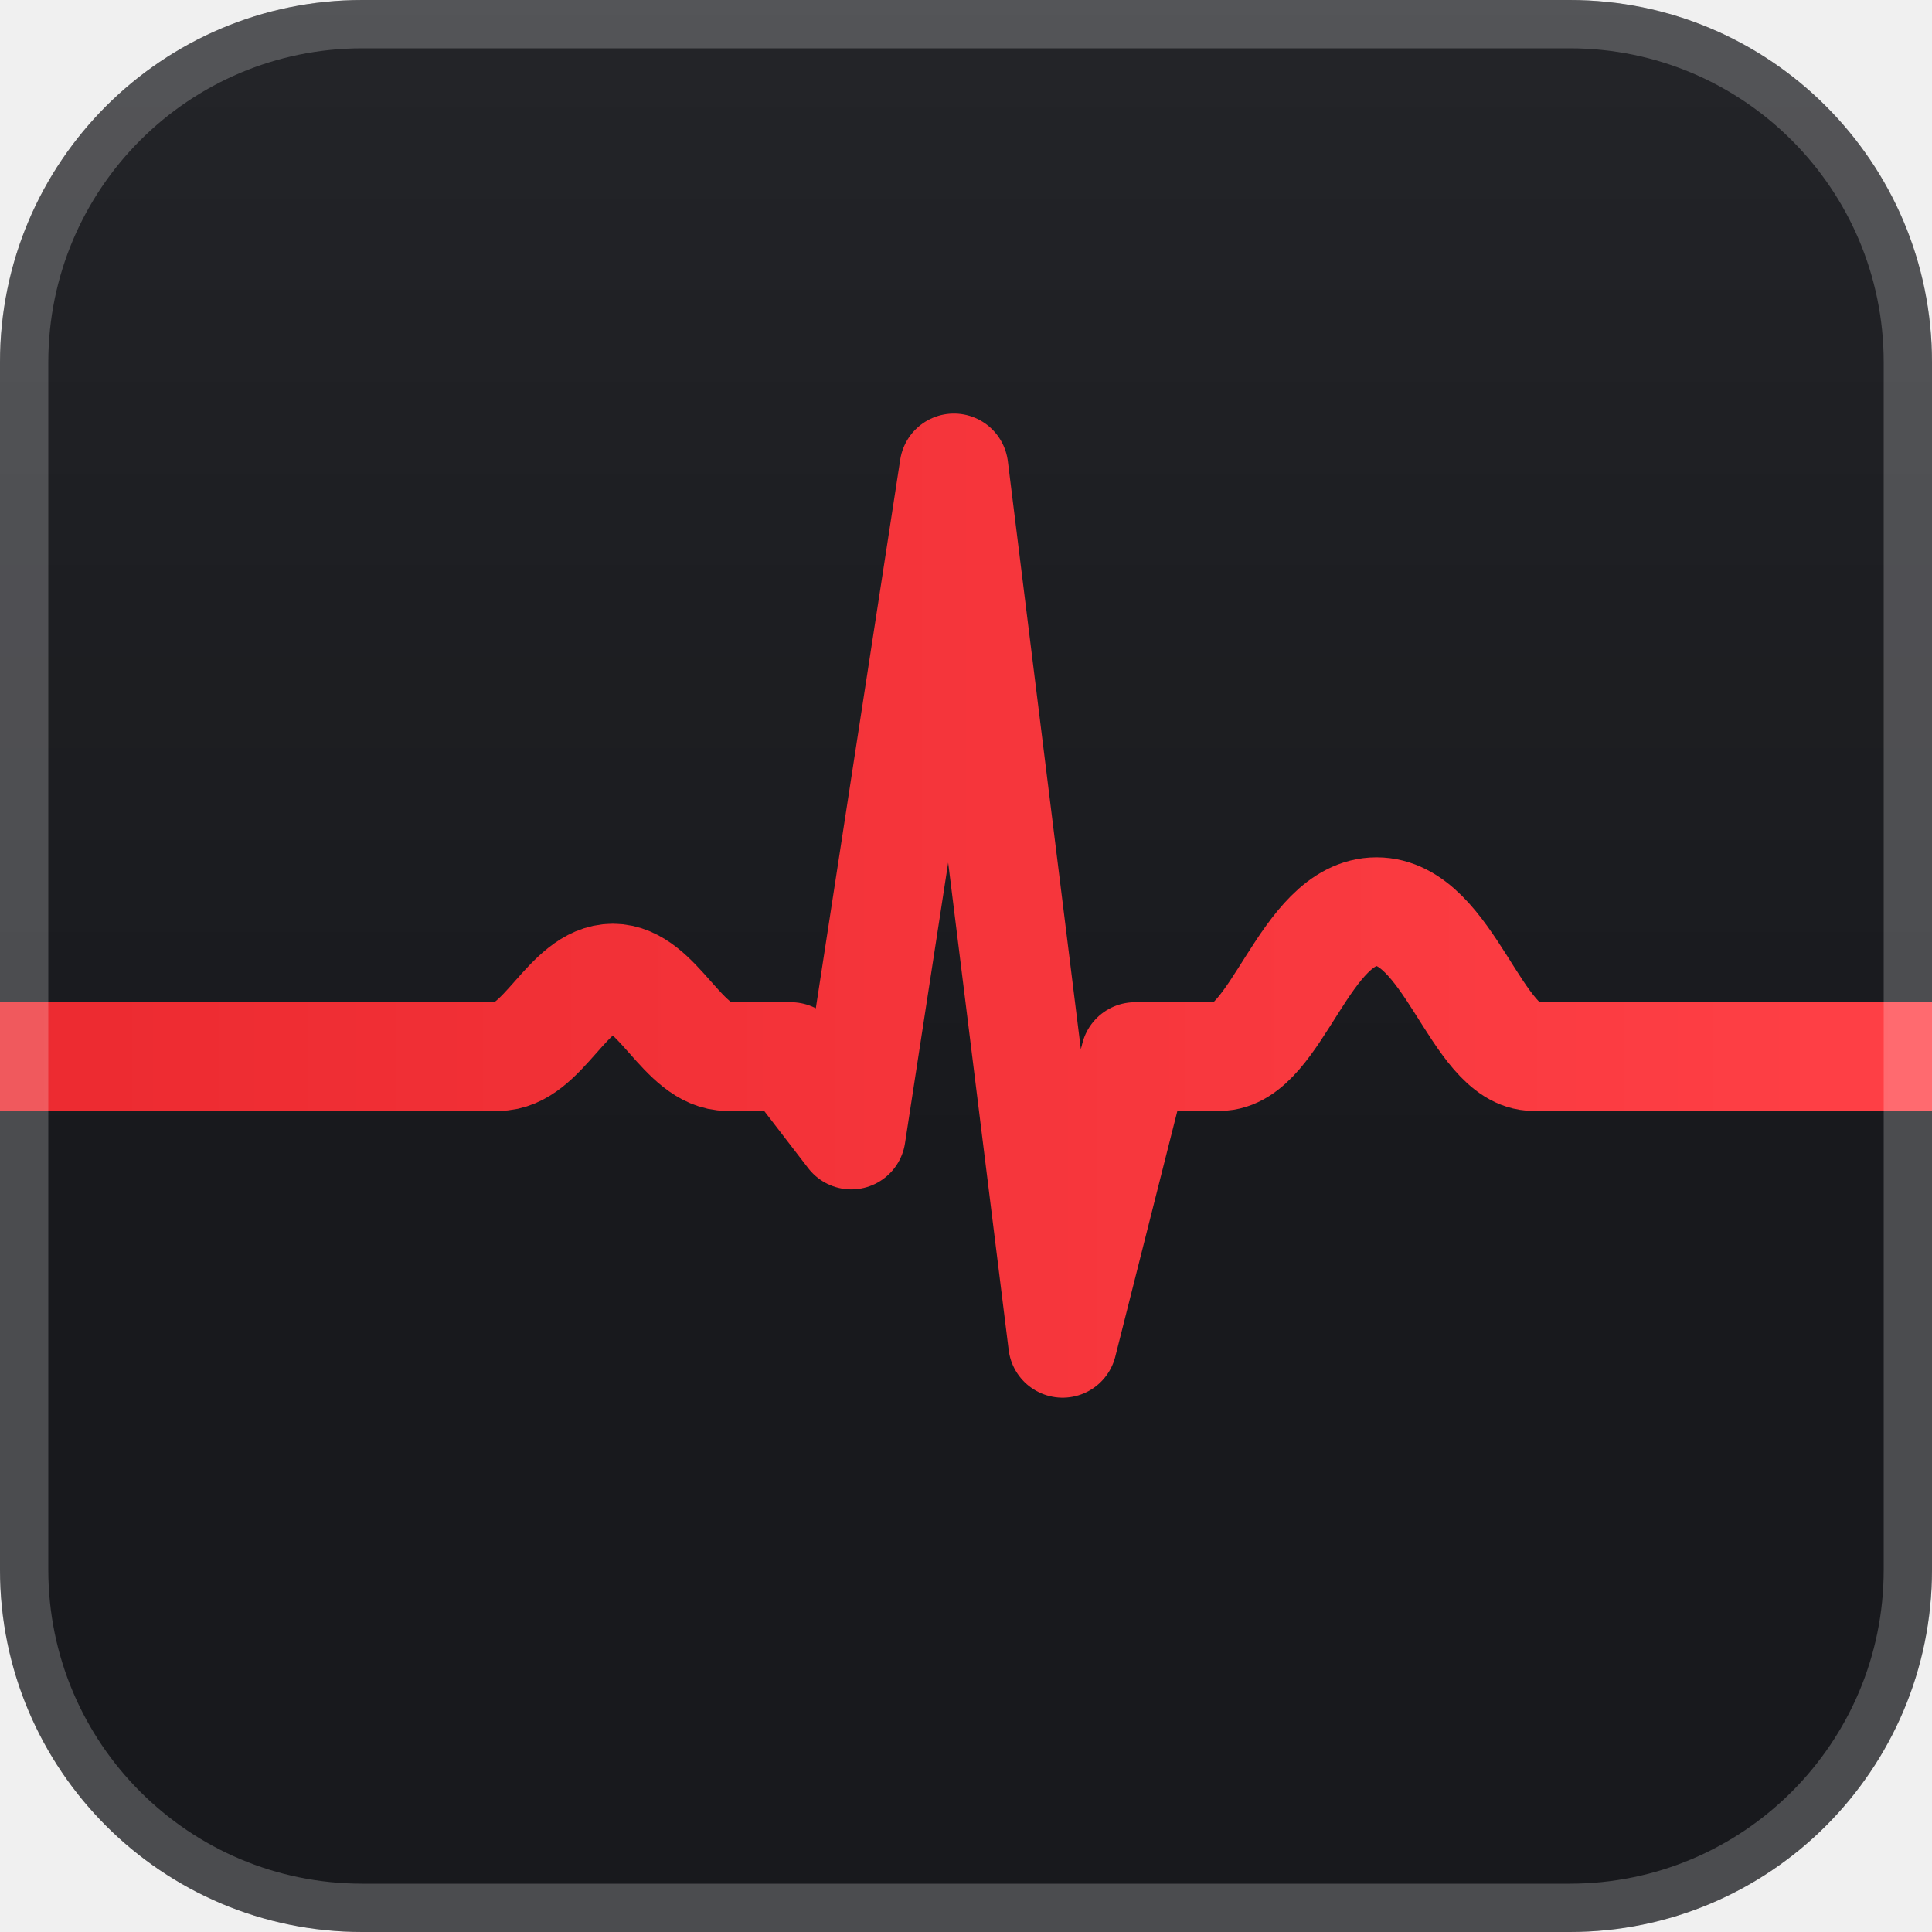
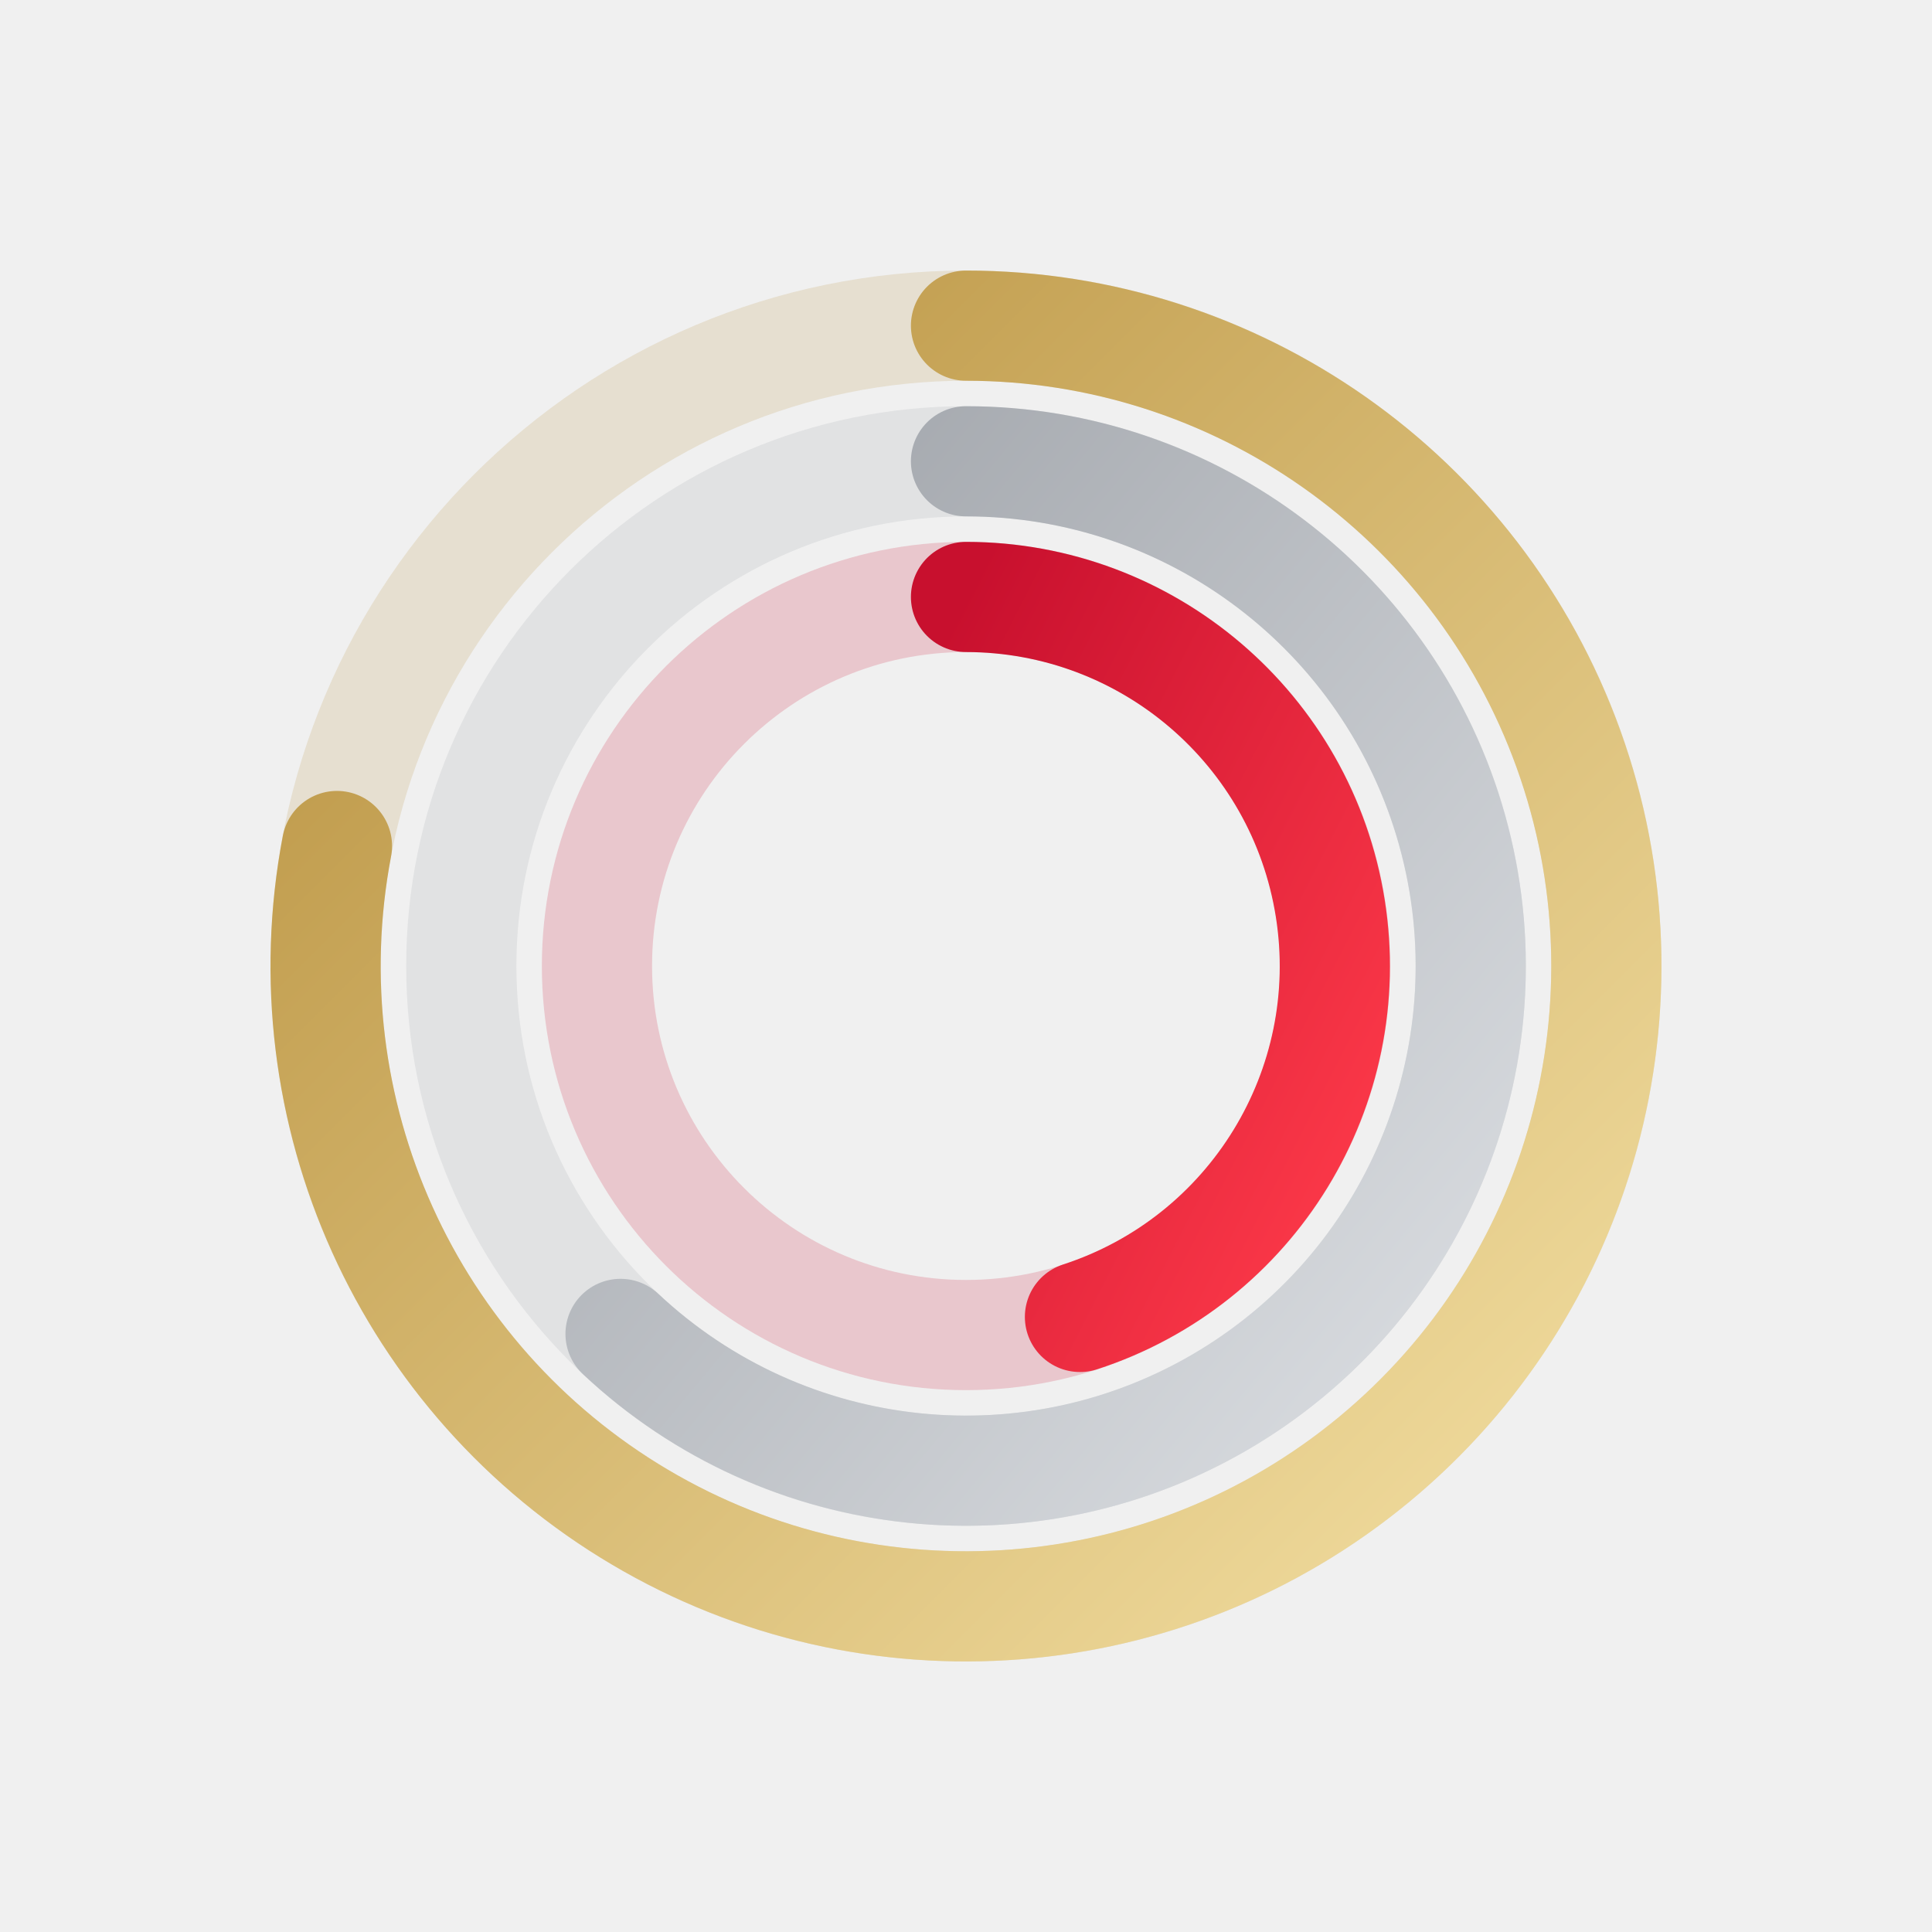
- <svg xmlns="http://www.w3.org/2000/svg" viewBox="0 0 64 64" width="64" height="64">
+ <svg xmlns="http://www.w3.org/2000/svg" viewBox="0 0 1024 1024">
+   <rect fill="#050506" />
+   <circle cx="512.0" cy="512.0" r="339.4" fill="none" stroke="#B8913F" stroke-opacity=".18" stroke-width="58.4" />
  <defs>
-     <linearGradient id="l" x1="0" y1="0" x2="64" y2="0" gradientUnits="userSpaceOnUse">
-       <stop offset="0" stop-color="#ec2a30" />
-       <stop offset="1" stop-color="#ff4046" />
+     <linearGradient id="g0" x1="0" y1="0" x2="1" y2="1">
+       <stop offset="0" stop-color="#B8913F" />
+       <stop offset="1" stop-color="#F3DFA2" />
    </linearGradient>
-     <linearGradient id="sh" x1="0" y1="0" x2="0" y2="1">
-       <stop offset="0" stop-color="#ffffff" stop-opacity=".05" />
-       <stop offset=".6" stop-color="#ffffff" stop-opacity="0" />
+   </defs>
+   <path d="M512.0 172.6A339.4 339.4 0 1 1 178.6 448.4" fill="none" stroke="url(#g0)" stroke-width="58.4" stroke-linecap="round" />
+   <circle cx="512.0" cy="512.0" r="267.5" fill="none" stroke="#9EA2A8" stroke-opacity=".18" stroke-width="58.4" />
+   <defs>
+     <linearGradient id="g1" x1="0" y1="0" x2="1" y2="1">
+       <stop offset="0" stop-color="#9EA2A8" />
+       <stop offset="1" stop-color="#DCDFE3" />
    </linearGradient>
-     <clipPath id="c">
-       <rect width="64" height="64" rx="12" />
-     </clipPath>
  </defs>
-   <g clip-path="url(#c)">
-     <rect width="64" height="64" rx="12" fill="#18191d" />
-     <rect width="64" height="64" fill="url(#sh)" />
-     <path d="M-2 35 H16.5 C18 35 18.8 32.4 20.3 32.4 C21.8 32.4 22.6 35 24.1 35 H26.2 L28.2 37.6 L31.6 15.5 L35.2 44.5 L37.6 35 H40.4 C42.3 35 43.2 30.2 45.6 30.2 C48 30.2 48.9 35 50.8 35 H66" fill="none" stroke="url(#l)" stroke-width="3.6" stroke-linecap="round" stroke-linejoin="round" />
-   </g>
-   <rect x="0.8" y="0.8" width="62.4" height="62.4" rx="11.2" fill="none" stroke="#ffffff" stroke-opacity="0.22" stroke-width="1.6" />
+   <path d="M512.0 244.5A267.5 267.5 0 1 1 328.9 707.0" fill="none" stroke="url(#g1)" stroke-width="58.4" stroke-linecap="round" />
+   <circle cx="512.0" cy="512.0" r="195.6" fill="none" stroke="#C8102E" stroke-opacity=".18" stroke-width="58.4" />
+   <defs>
+     <linearGradient id="g2" x1="0" y1="0" x2="1" y2="1">
+       <stop offset="0" stop-color="#C8102E" />
+       <stop offset="1" stop-color="#FF3B4A" />
+     </linearGradient>
+   </defs>
+   <path d="M512.0 316.4A195.6 195.6 0 0 1 572.4 698.0" fill="none" stroke="url(#g2)" stroke-width="58.4" stroke-linecap="round" />
</svg>
